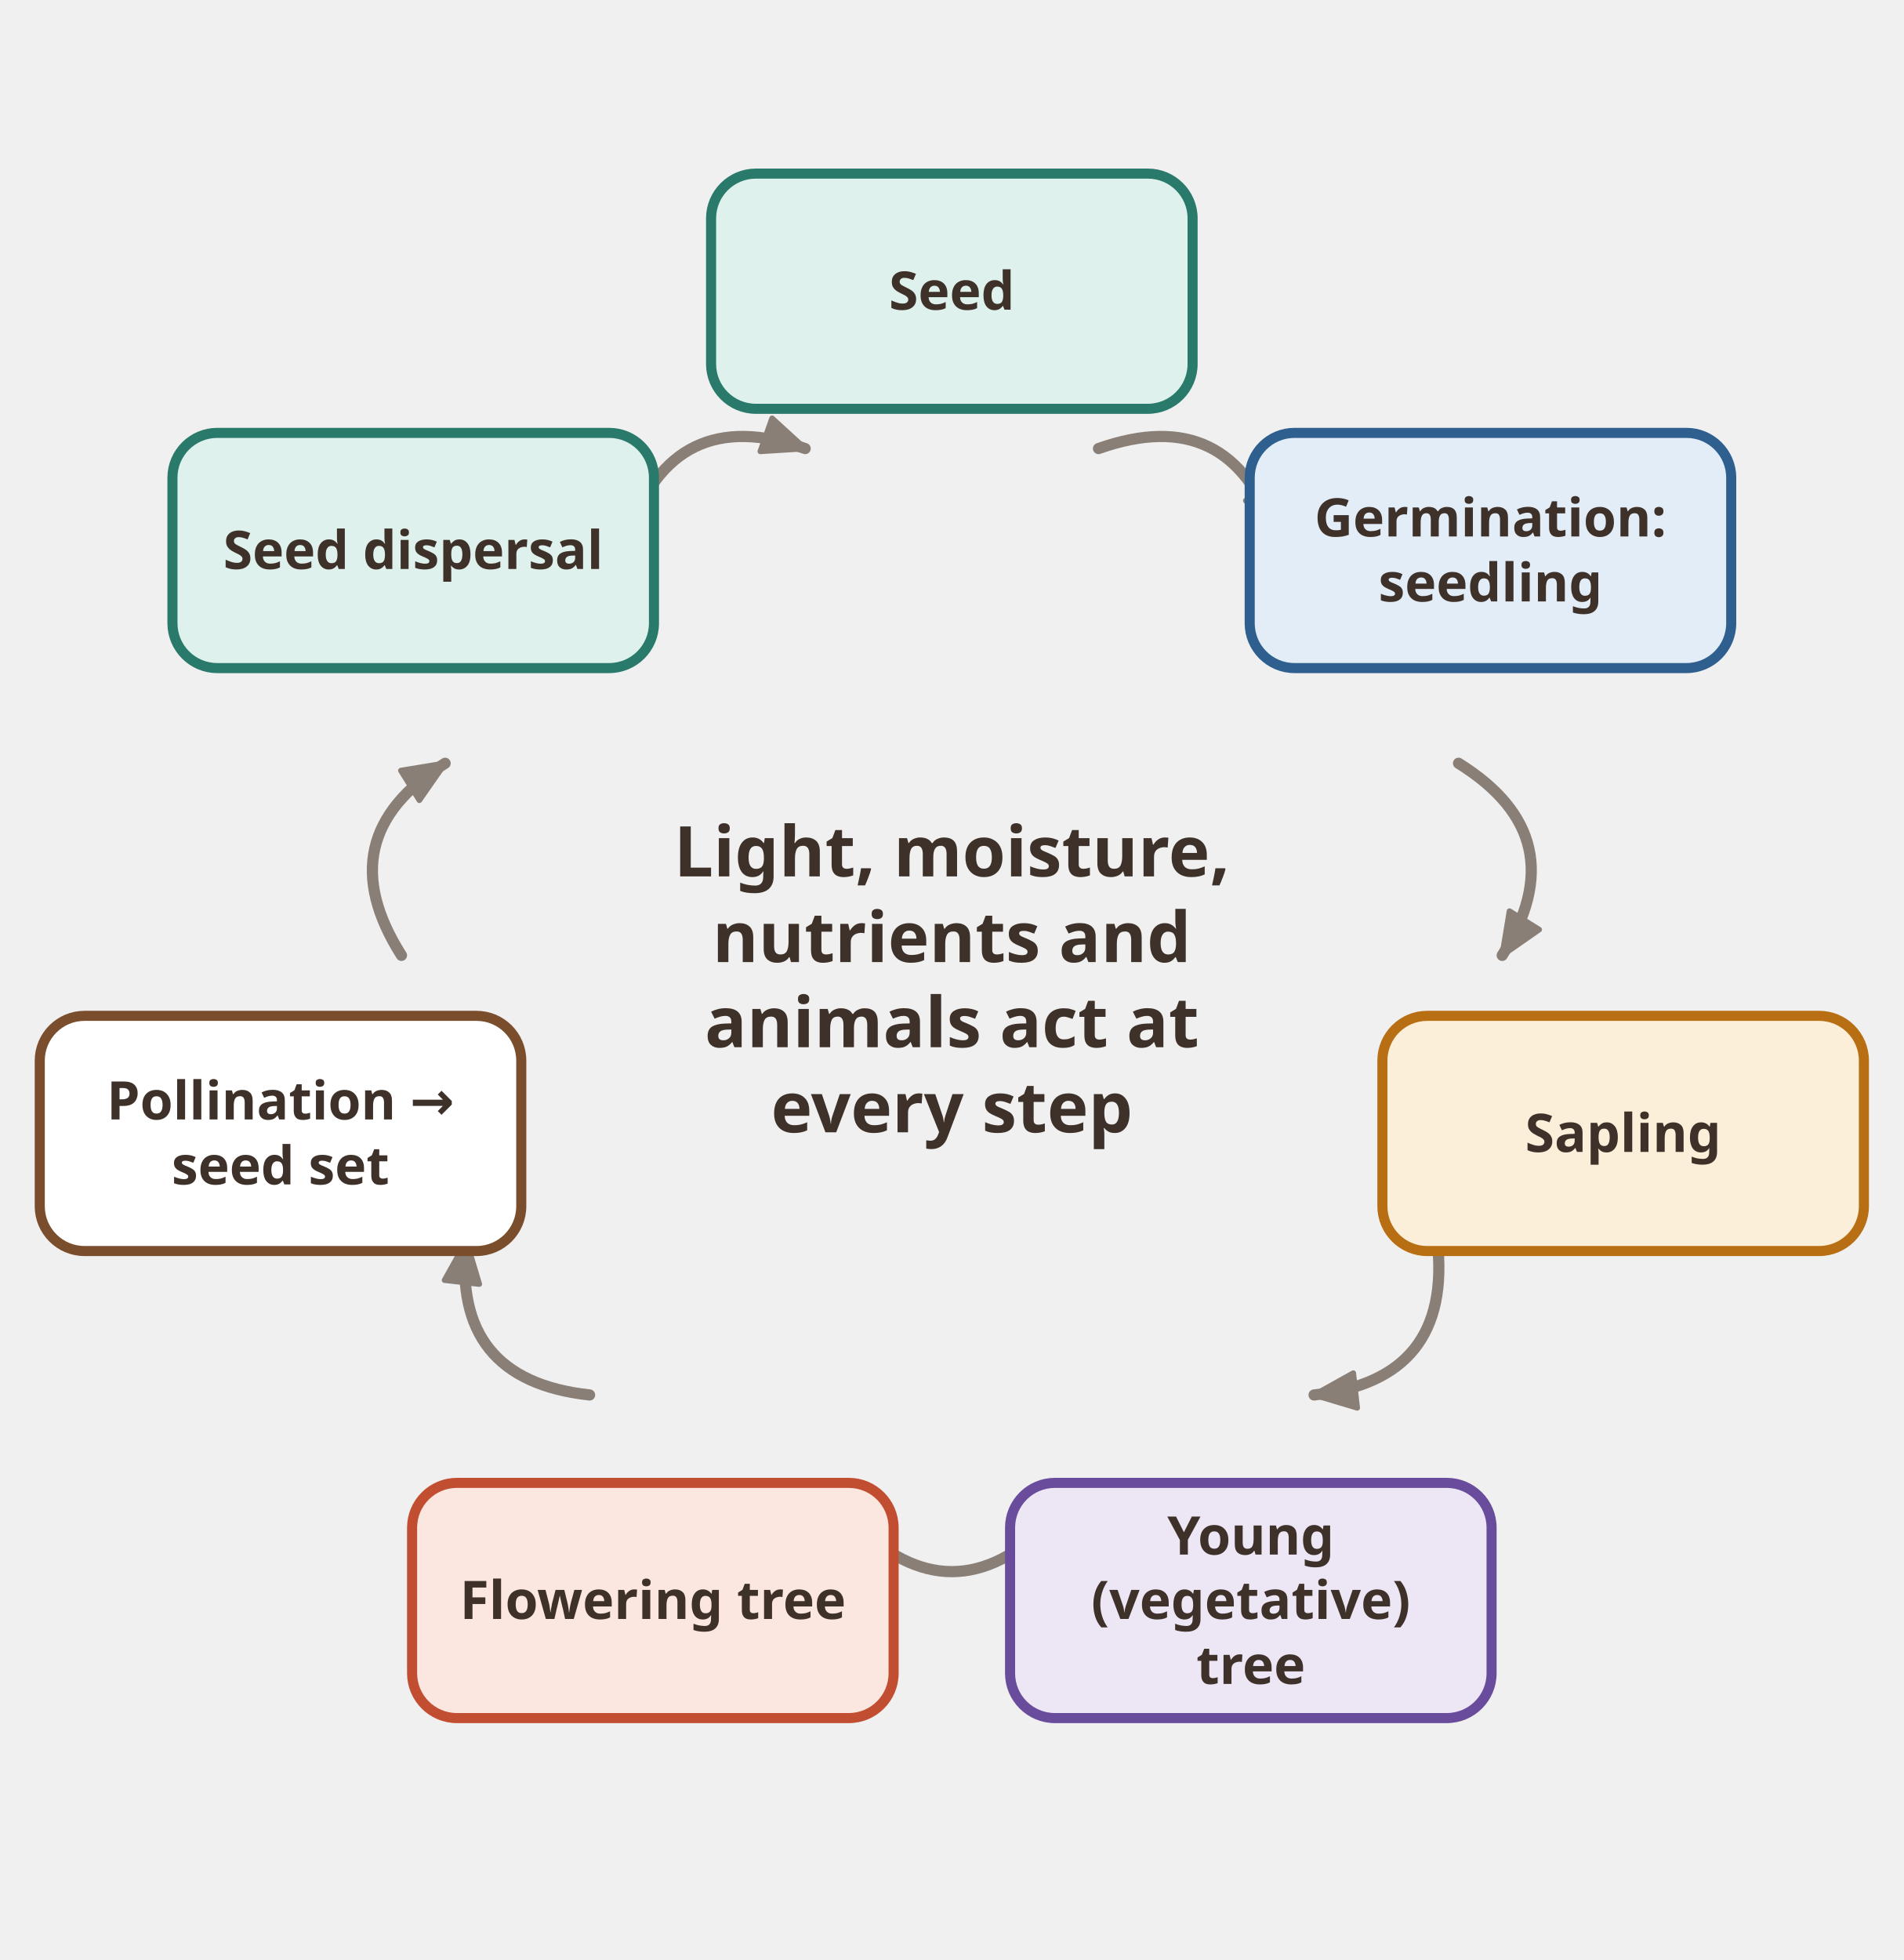
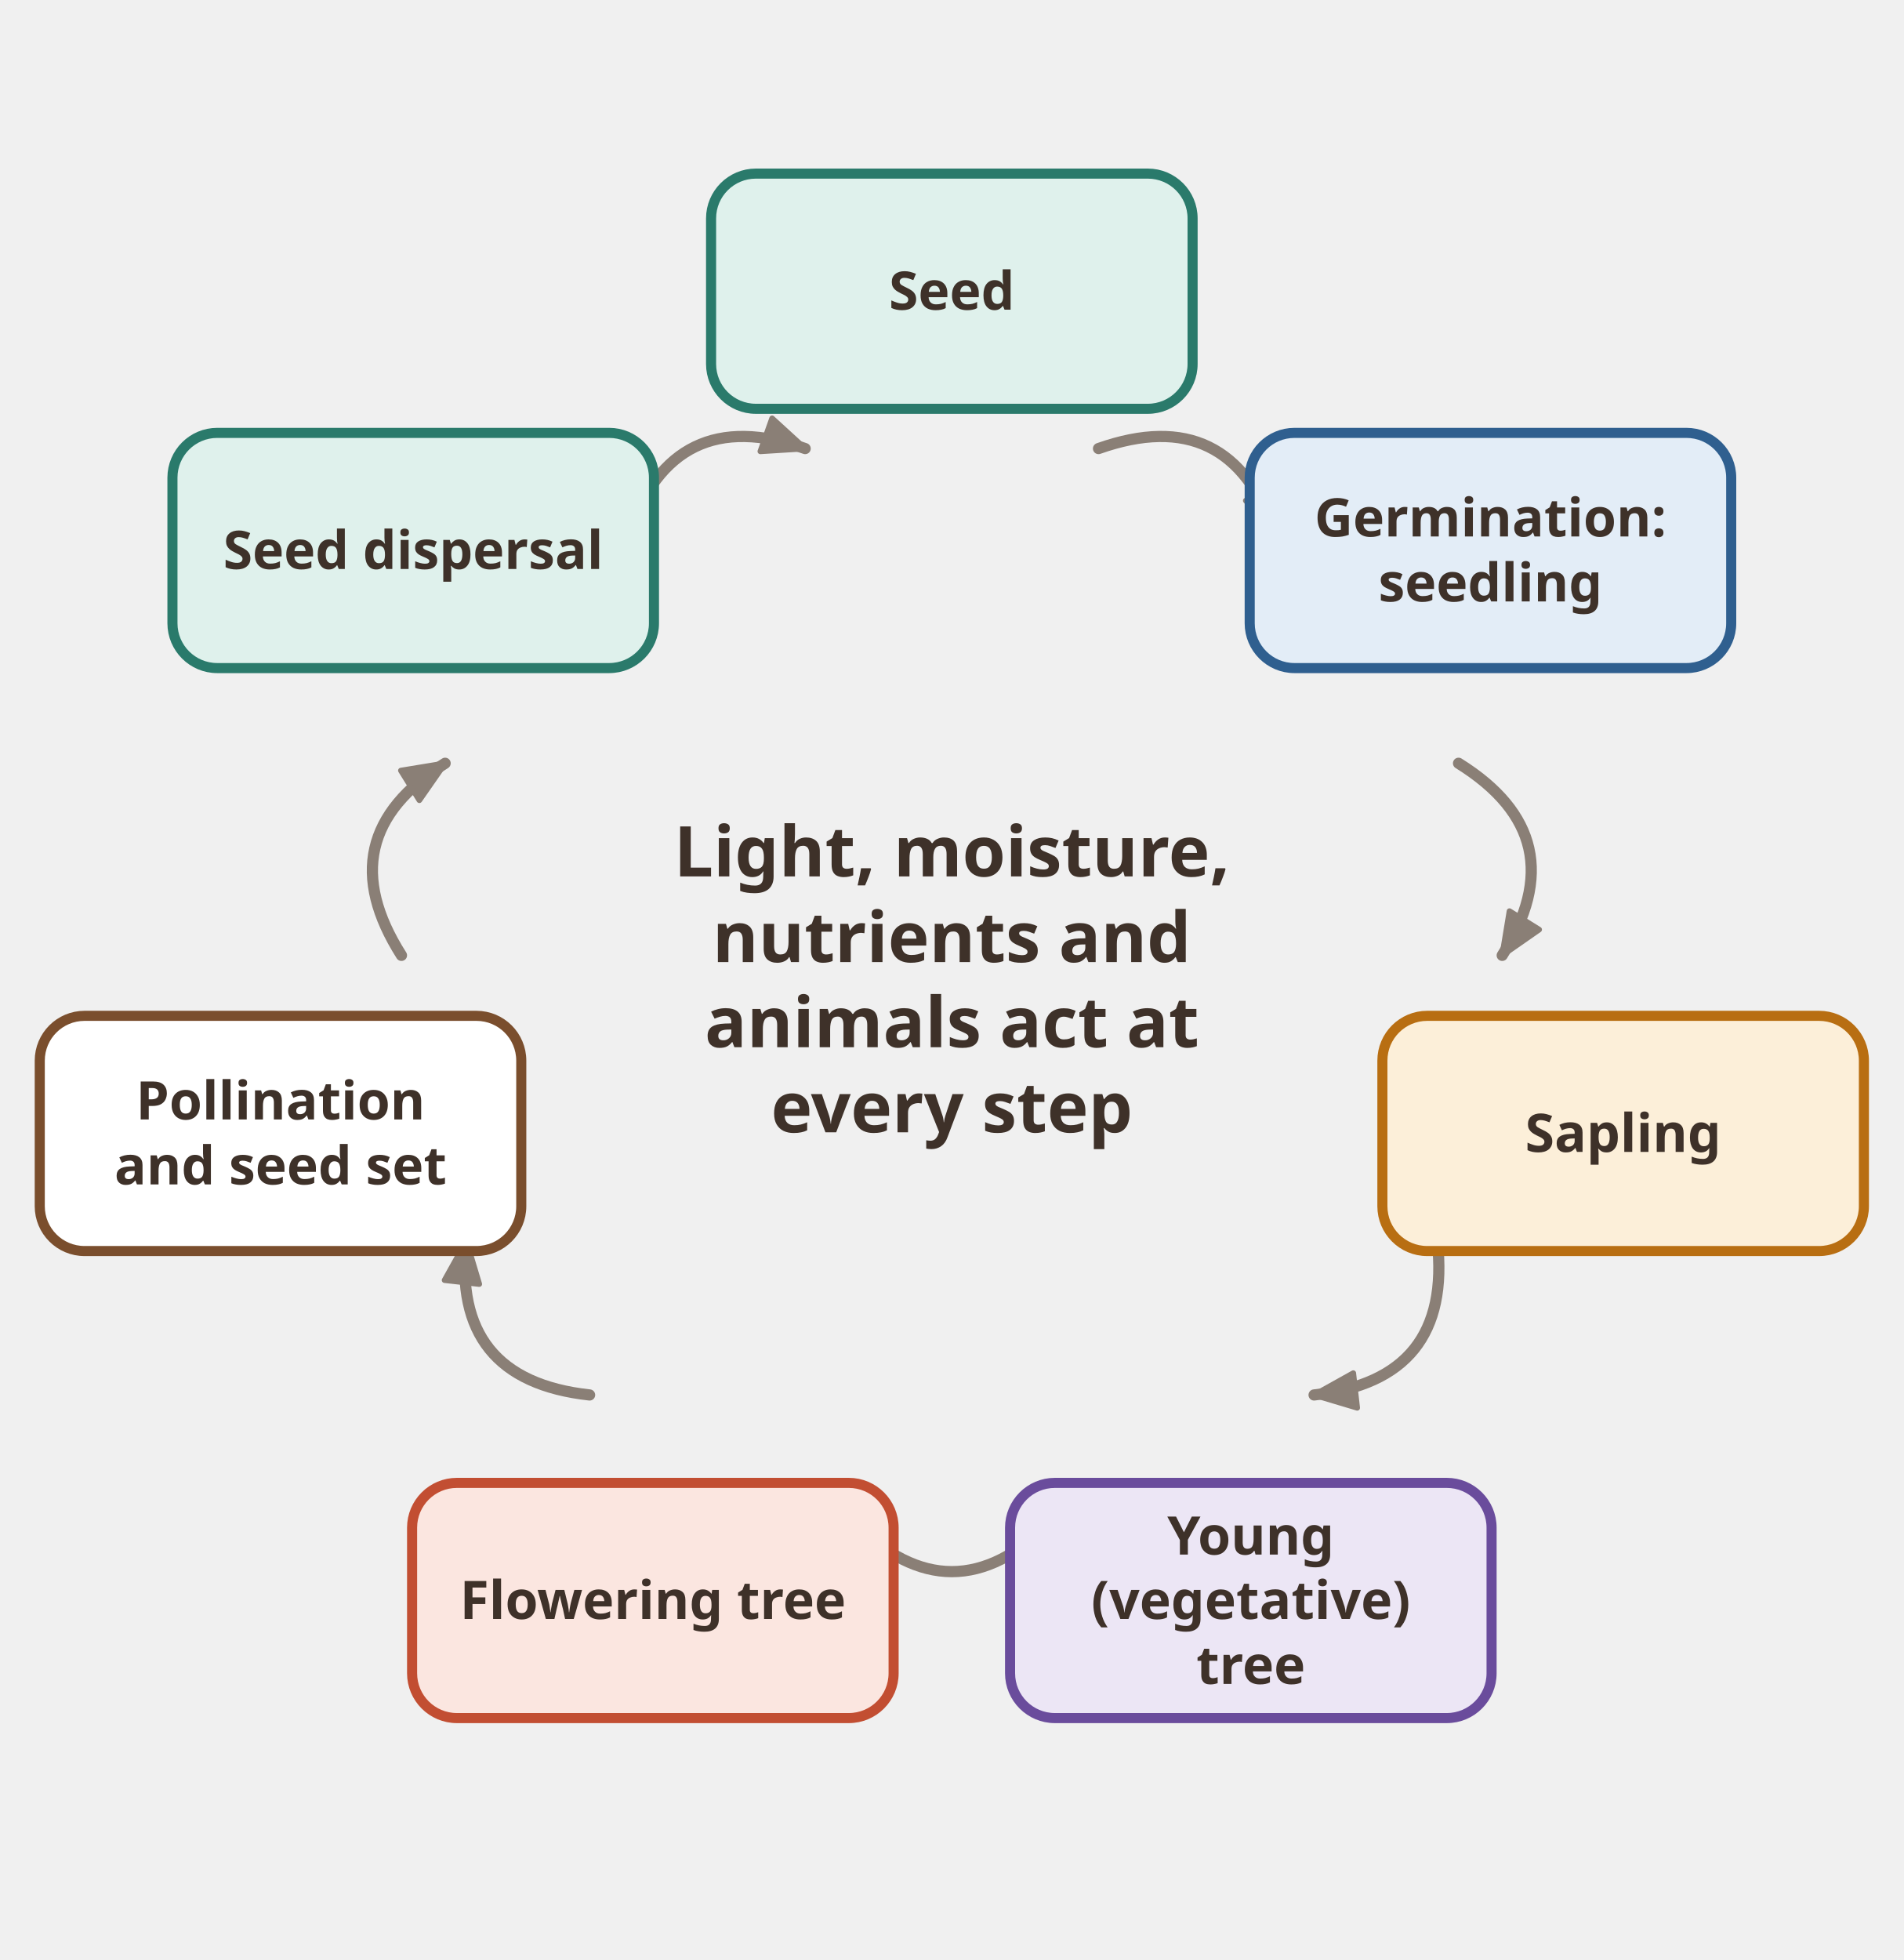
<svg xmlns="http://www.w3.org/2000/svg" viewBox="0 0 340 350" font-family="HighNunito">
  <path d="M196.2 80.1 Q219.7 71.8 227.8 95.4" fill="none" stroke="#8A7F76" stroke-width="2" stroke-linejoin="round" stroke-linecap="round" />
  <path d="M227.8 95.4 L222.5 89.4 L228.4 87.4 Z" fill="#8A7F76" stroke="#8A7F76" stroke-width="1" stroke-linejoin="round" stroke-linecap="round" />
  <path d="M260.5 136.3 Q281.7 149.5 268.3 170.6" fill="none" stroke="#8A7F76" stroke-width="2" stroke-linejoin="round" stroke-linecap="round" />
  <path d="M268.3 170.6 L269.6 162.7 L274.9 166 Z" fill="#8A7F76" stroke="#8A7F76" stroke-width="1" stroke-linejoin="round" stroke-linecap="round" />
  <path d="M256.7 221.6 Q259.5 246.4 234.7 249.1" fill="none" stroke="#8A7F76" stroke-width="2" stroke-linejoin="round" stroke-linecap="round" />
  <path d="M234.7 249.1 L241.7 245.2 L242.4 251.4 Z" fill="#8A7F76" stroke="#8A7F76" stroke-width="1" stroke-linejoin="round" stroke-linecap="round" />
  <path d="M187.6 271.8 Q170 289.5 152.4 271.8" fill="none" stroke="#8A7F76" stroke-width="2" stroke-linejoin="round" stroke-linecap="round" />
  <path d="M152.4 271.8 L159.8 274.9 L155.4 279.2 Z" fill="#8A7F76" stroke="#8A7F76" stroke-width="1" stroke-linejoin="round" stroke-linecap="round" />
  <path d="M105.3 249.1 Q80.5 246.4 83.3 221.6" fill="none" stroke="#8A7F76" stroke-width="2" stroke-linejoin="round" stroke-linecap="round" />
  <path d="M83.3 221.6 L85.6 229.3 L79.4 228.6 Z" fill="#8A7F76" stroke="#8A7F76" stroke-width="1" stroke-linejoin="round" stroke-linecap="round" />
  <path d="M71.7 170.6 Q58.3 149.5 79.5 136.3" fill="none" stroke="#8A7F76" stroke-width="2" stroke-linejoin="round" stroke-linecap="round" />
  <path d="M79.5 136.3 L74.9 142.9 L71.6 137.6 Z" fill="#8A7F76" stroke="#8A7F76" stroke-width="1" stroke-linejoin="round" stroke-linecap="round" />
  <path d="M112.2 95.4 Q120.3 71.8 143.8 80.1" fill="none" stroke="#8A7F76" stroke-width="2" stroke-linejoin="round" stroke-linecap="round" />
  <path d="M143.8 80.1 L135.8 80.6 L137.9 74.7 Z" fill="#8A7F76" stroke="#8A7F76" stroke-width="1" stroke-linejoin="round" stroke-linecap="round" />
  <rect x="127" y="31" width="86" height="42" rx="8" fill="#DFF1EC" stroke="#2A7A6B" stroke-width="1.8" />
  <text x="170" y="55.3" font-size="9.5" text-anchor="middle" fill="#3E3129" font-weight="800">Seed</text>
  <rect x="223.2" y="77.3" width="86" height="42" rx="8" fill="#E3EDF7" stroke="#2F5F8F" stroke-width="1.8" />
  <text x="266.2" y="95.8" font-size="9.5" text-anchor="middle" fill="#3E3129" font-weight="800">Germination:</text>
  <text x="266.2" y="107.4" font-size="9.5" text-anchor="middle" fill="#3E3129" font-weight="800">seedling</text>
  <rect x="246.9" y="181.4" width="86" height="42" rx="8" fill="#FCEFD9" stroke="#B86E12" stroke-width="1.8" />
  <text x="289.9" y="205.7" font-size="9.5" text-anchor="middle" fill="#3E3129" font-weight="800">Sapling</text>
  <rect x="180.4" y="264.8" width="86" height="42" rx="8" fill="#ECE6F5" stroke="#6A4C9C" stroke-width="1.8" />
  <text x="223.4" y="277.6" font-size="9.5" text-anchor="middle" fill="#3E3129" font-weight="800">Young</text>
  <text x="223.4" y="289.1" font-size="9.5" text-anchor="middle" fill="#3E3129" font-weight="800">(vegetative)</text>
  <text x="223.4" y="300.7" font-size="9.5" text-anchor="middle" fill="#3E3129" font-weight="800">tree</text>
  <rect x="73.6" y="264.8" width="86" height="42" rx="8" fill="#FBE6E0" stroke="#C24E32" stroke-width="1.8" />
  <text x="116.6" y="289.1" font-size="9.5" text-anchor="middle" fill="#3E3129" font-weight="800">Flowering tree</text>
  <rect x="7.1" y="181.4" width="86" height="42" rx="8" fill="#fff" stroke="#7A4E2D" stroke-width="1.8" />
-   <text x="50.1" y="199.9" font-size="9.5" text-anchor="middle" fill="#3E3129" font-weight="800">Pollination →</text>
-   <text x="50.1" y="211.5" font-size="9.5" text-anchor="middle" fill="#3E3129" font-weight="800">seed set</text>
+   <text x="50.1" y="199.9" font-size="9.5" text-anchor="middle" fill="#3E3129" font-weight="800">Pollination</text>
+   <text x="50.1" y="211.5" font-size="9.5" text-anchor="middle" fill="#3E3129" font-weight="800">and seed set</text>
  <rect x="30.8" y="77.3" width="86" height="42" rx="8" fill="#DFF1EC" stroke="#2A7A6B" stroke-width="1.8" />
  <text x="73.8" y="101.6" font-size="9.5" text-anchor="middle" fill="#3E3129" font-weight="800">Seed dispersal</text>
  <text x="170" y="156.5" font-size="12.5" text-anchor="middle" fill="#3E3129" font-weight="800">Light, moisture,</text>
  <text x="170" y="171.8" font-size="12.5" text-anchor="middle" fill="#3E3129" font-weight="800">nutrients and</text>
  <text x="170" y="187" font-size="12.5" text-anchor="middle" fill="#3E3129" font-weight="800">animals act at</text>
  <text x="170" y="202.2" font-size="12.5" text-anchor="middle" fill="#3E3129" font-weight="800">every step</text>
</svg>
